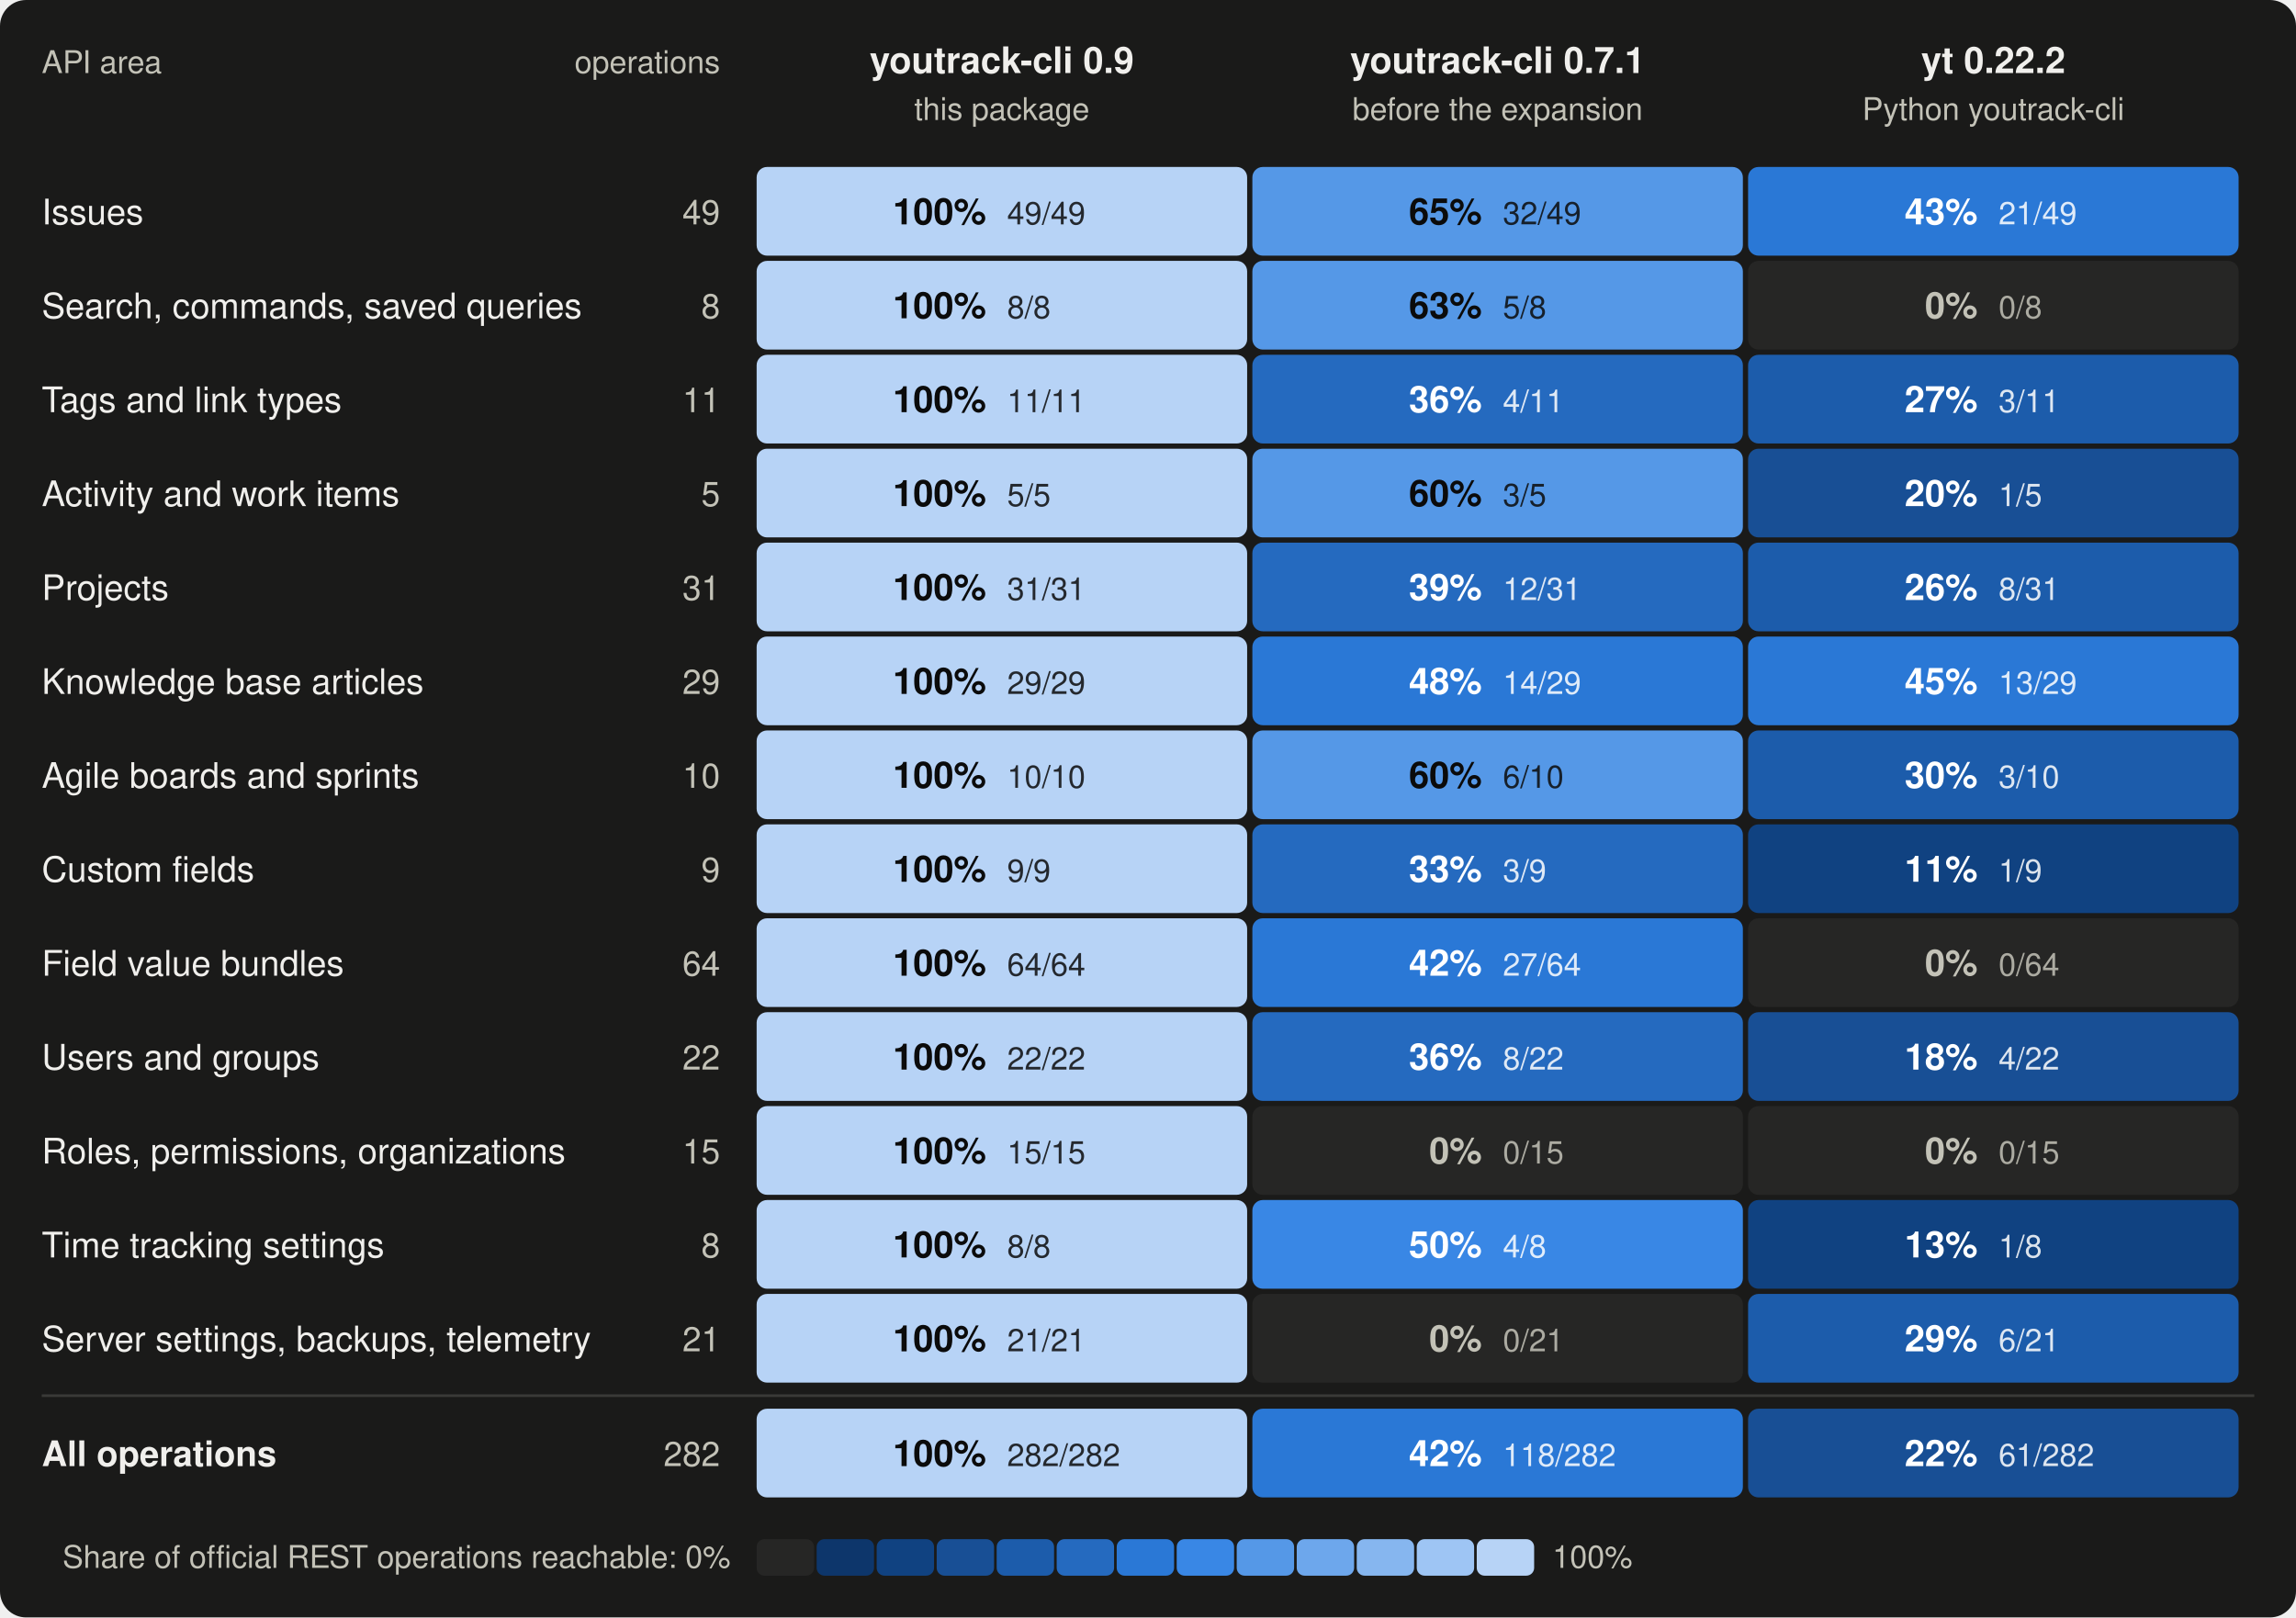
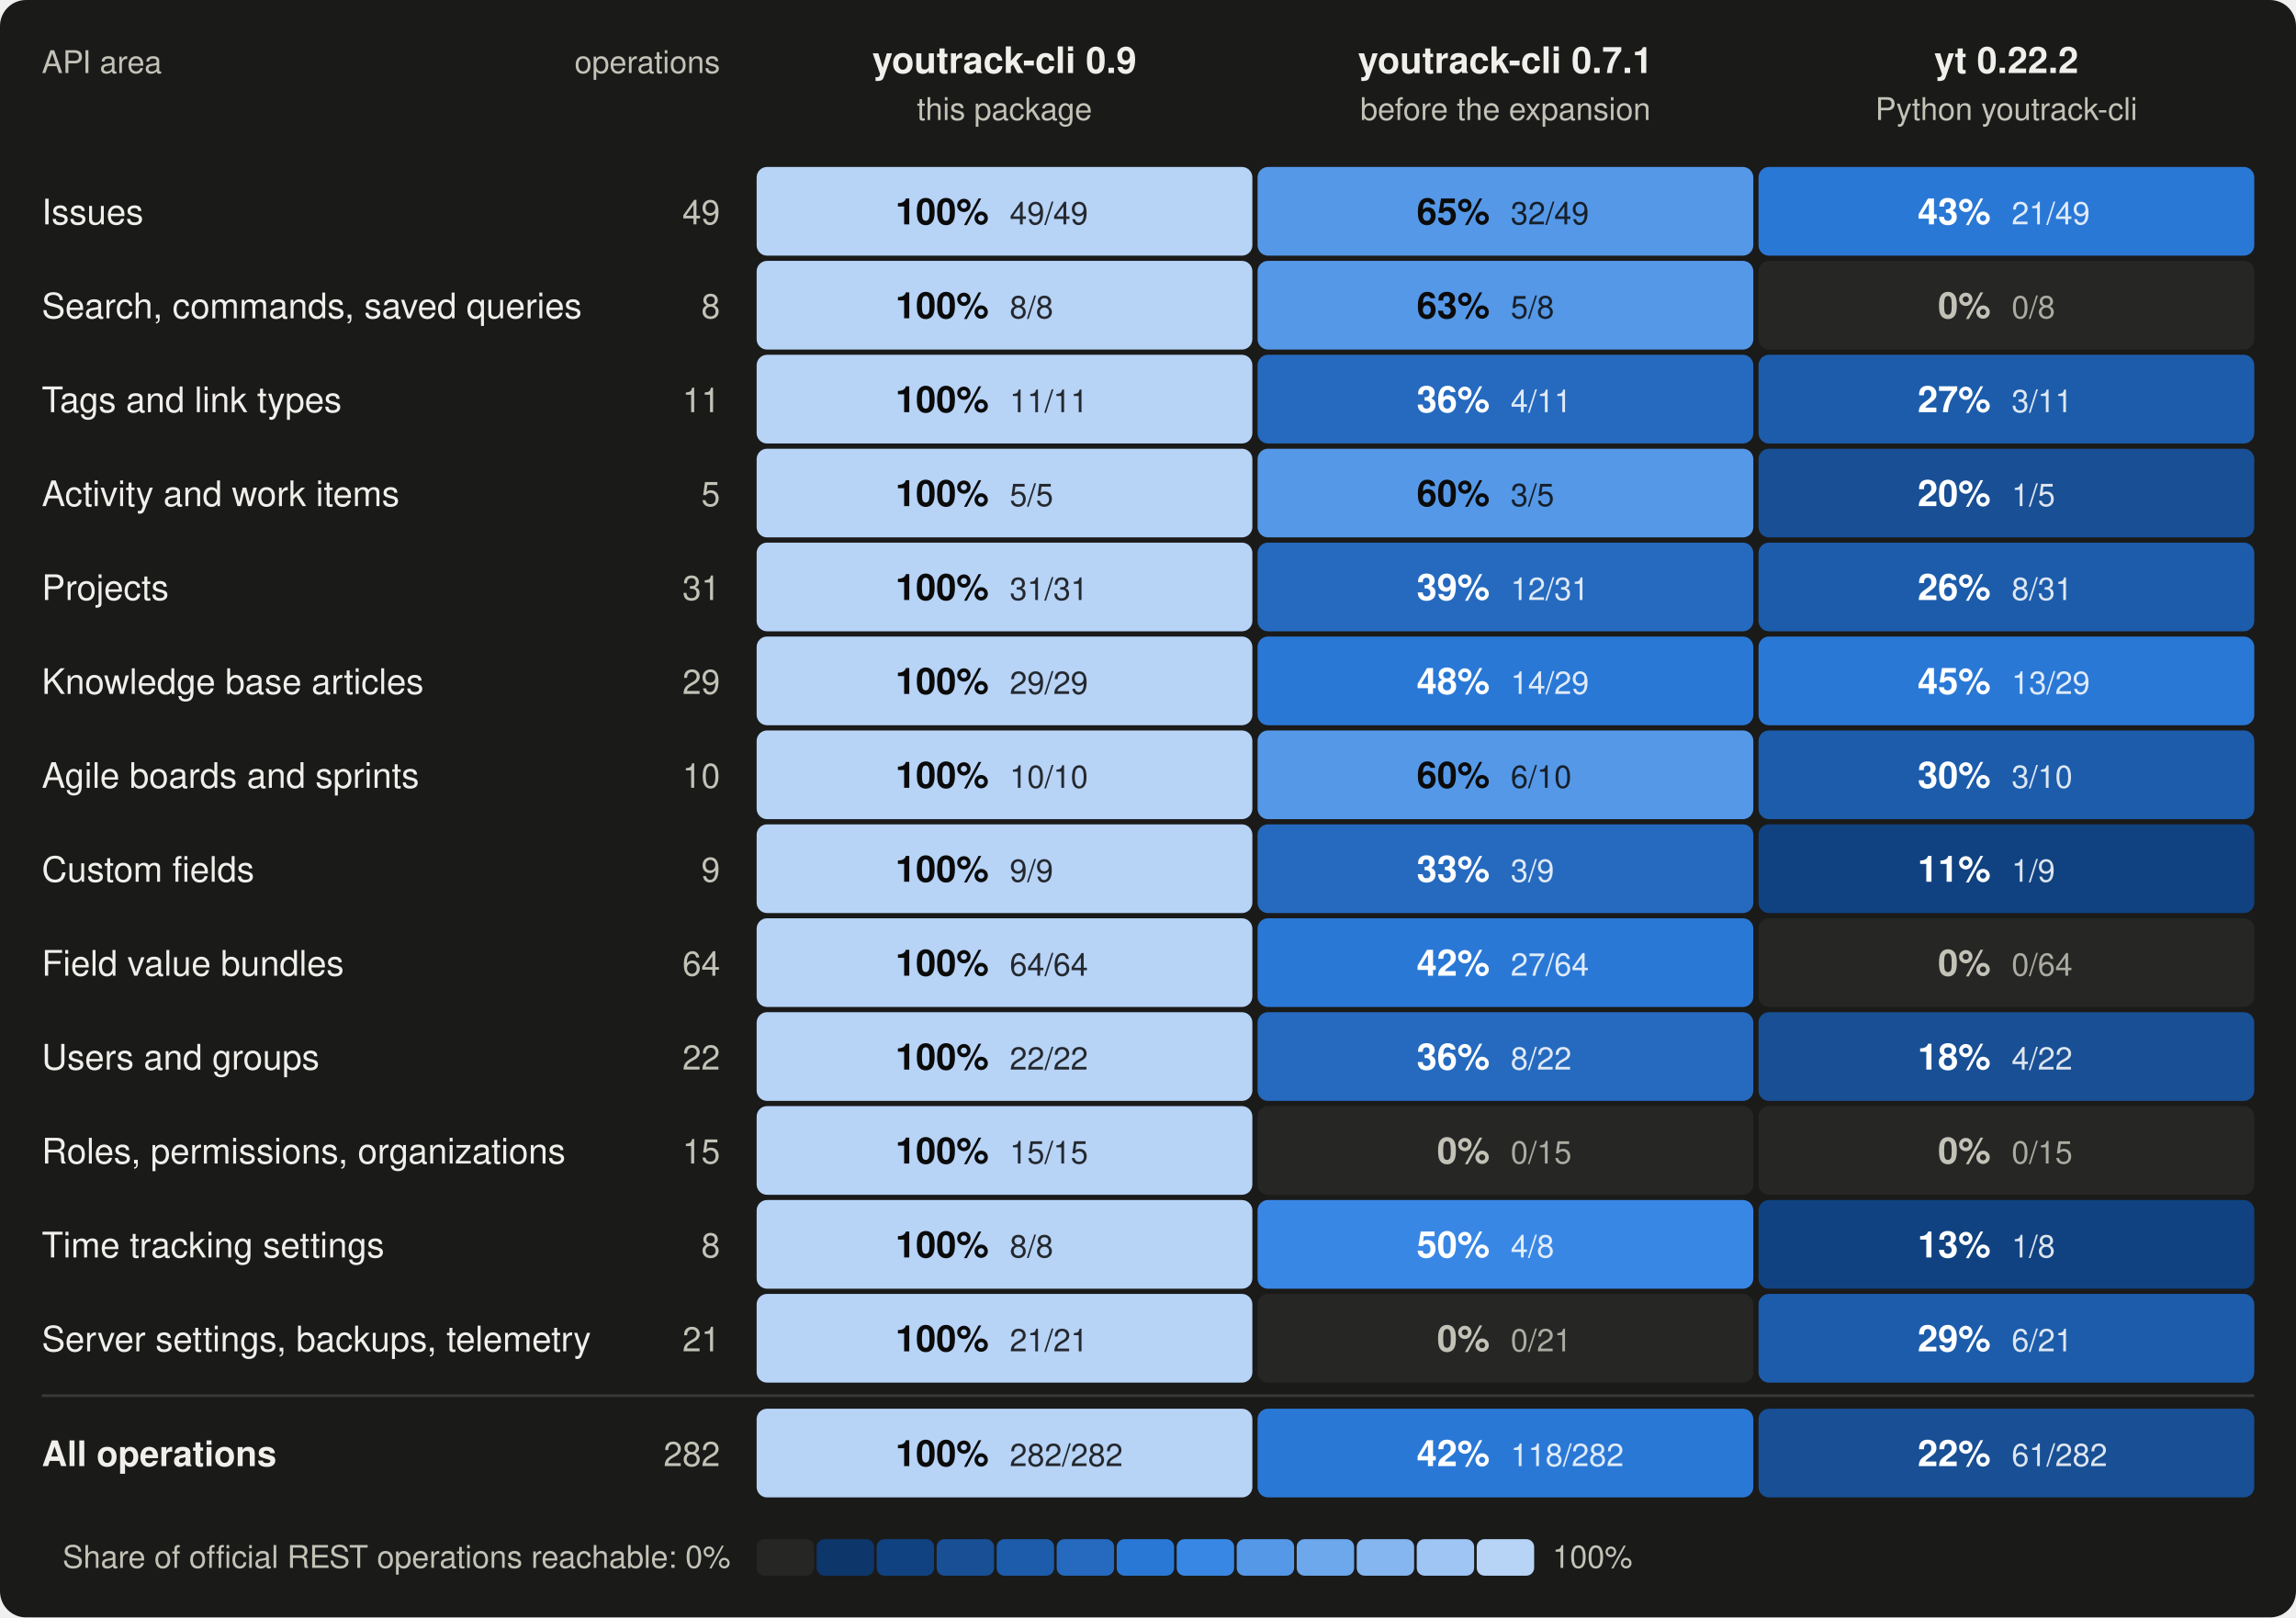
<svg xmlns="http://www.w3.org/2000/svg" viewBox="0 0 880 620" width="880" height="620" font-family="-apple-system,BlinkMacSystemFont,'Segoe UI',Helvetica,Arial,sans-serif" role="img" aria-label="REST API coverage matrix: youtrack-cli 0.9 reaches 282 of 282 operations, youtrack-cli 0.7.1 reached 118, yt 0.22.2 reaches 61">
  <rect width="880" height="620" rx="10" fill="#1a1a19" />
-   <text x="384" y="28" text-anchor="middle" font-size="14" font-weight="600" fill="#f0efec">youtrack-cli 0.9</text>
-   <text x="384" y="46" text-anchor="middle" font-size="12" fill="#c3c2b7">this package</text>
-   <text x="574" y="28" text-anchor="middle" font-size="14" font-weight="600" fill="#f0efec">youtrack-cli 0.7.1</text>
-   <text x="574" y="46" text-anchor="middle" font-size="12" fill="#c3c2b7">before the expansion</text>
-   <text x="764" y="28" text-anchor="middle" font-size="14" font-weight="600" fill="#f0efec">yt 0.22.2</text>
-   <text x="764" y="46" text-anchor="middle" font-size="12" fill="#c3c2b7">Python youtrack-cli</text>
+   <text x="385" y="28" text-anchor="middle" font-size="14" font-weight="600" fill="#f0efec">youtrack-cli 0.9</text>
+   <text x="385" y="46" text-anchor="middle" font-size="12" fill="#c3c2b7">this package</text>
+   <text x="577" y="28" text-anchor="middle" font-size="14" font-weight="600" fill="#f0efec">youtrack-cli 0.7.1</text>
+   <text x="577" y="46" text-anchor="middle" font-size="12" fill="#c3c2b7">before the expansion</text>
+   <text x="769" y="28" text-anchor="middle" font-size="14" font-weight="600" fill="#f0efec">yt 0.22.2</text>
+   <text x="769" y="46" text-anchor="middle" font-size="12" fill="#c3c2b7">Python youtrack-cli</text>
  <text x="16" y="28" font-size="12" fill="#c3c2b7">API area</text>
  <text x="276" y="28" text-anchor="end" font-size="12" fill="#c3c2b7">operations</text>
  <text x="16" y="86" font-size="13.5" fill="#f0efec">Issues</text>
  <text x="276" y="86" text-anchor="end" font-size="13" fill="#c3c2b7">49</text>
-   <rect x="290" y="64" width="188" height="34" rx="4" fill="#b7d3f6" />
-   <text x="378" y="86" text-anchor="end" font-size="14" font-weight="600" fill="#0b0b0b">100%</text>
-   <text x="386" y="86" font-size="12" fill="#0b0b0b" opacity="0.85">49/49</text>
-   <rect x="480" y="64" width="188" height="34" rx="4" fill="#5598e7" />
-   <text x="568" y="86" text-anchor="end" font-size="14" font-weight="600" fill="#0b0b0b">65%</text>
-   <text x="576" y="86" font-size="12" fill="#0b0b0b" opacity="0.85">32/49</text>
-   <rect x="670" y="64" width="188" height="34" rx="4" fill="#2a78d6" />
-   <text x="758" y="86" text-anchor="end" font-size="14" font-weight="600" fill="#ffffff">43%</text>
-   <text x="766" y="86" font-size="12" fill="#ffffff" opacity="0.85">21/49</text>
+   <rect x="290" y="64" width="190" height="34" rx="4" fill="#b7d3f6" />
+   <text x="379" y="86" text-anchor="end" font-size="14" font-weight="600" fill="#0b0b0b">100%</text>
+   <text x="387" y="86" font-size="12" fill="#0b0b0b" opacity="0.85">49/49</text>
+   <rect x="482" y="64" width="190" height="34" rx="4" fill="#5598e7" />
+   <text x="571" y="86" text-anchor="end" font-size="14" font-weight="600" fill="#0b0b0b">65%</text>
+   <text x="579" y="86" font-size="12" fill="#0b0b0b" opacity="0.85">32/49</text>
+   <rect x="674" y="64" width="190" height="34" rx="4" fill="#2a78d6" />
+   <text x="763" y="86" text-anchor="end" font-size="14" font-weight="600" fill="#ffffff">43%</text>
+   <text x="771" y="86" font-size="12" fill="#ffffff" opacity="0.85">21/49</text>
  <text x="16" y="122" font-size="13.5" fill="#f0efec">Search, commands, saved queries</text>
  <text x="276" y="122" text-anchor="end" font-size="13" fill="#c3c2b7">8</text>
-   <rect x="290" y="100" width="188" height="34" rx="4" fill="#b7d3f6" />
-   <text x="378" y="122" text-anchor="end" font-size="14" font-weight="600" fill="#0b0b0b">100%</text>
-   <text x="386" y="122" font-size="12" fill="#0b0b0b" opacity="0.85">8/8</text>
-   <rect x="480" y="100" width="188" height="34" rx="4" fill="#5598e7" />
-   <text x="568" y="122" text-anchor="end" font-size="14" font-weight="600" fill="#0b0b0b">63%</text>
-   <text x="576" y="122" font-size="12" fill="#0b0b0b" opacity="0.85">5/8</text>
-   <rect x="670" y="100" width="188" height="34" rx="4" fill="#262625" />
-   <text x="758" y="122" text-anchor="end" font-size="14" font-weight="600" fill="#c3c2b7">0%</text>
-   <text x="766" y="122" font-size="12" fill="#c3c2b7" opacity="0.85">0/8</text>
+   <rect x="290" y="100" width="190" height="34" rx="4" fill="#b7d3f6" />
+   <text x="379" y="122" text-anchor="end" font-size="14" font-weight="600" fill="#0b0b0b">100%</text>
+   <text x="387" y="122" font-size="12" fill="#0b0b0b" opacity="0.85">8/8</text>
+   <rect x="482" y="100" width="190" height="34" rx="4" fill="#5598e7" />
+   <text x="571" y="122" text-anchor="end" font-size="14" font-weight="600" fill="#0b0b0b">63%</text>
+   <text x="579" y="122" font-size="12" fill="#0b0b0b" opacity="0.85">5/8</text>
+   <rect x="674" y="100" width="190" height="34" rx="4" fill="#262625" />
+   <text x="763" y="122" text-anchor="end" font-size="14" font-weight="600" fill="#c3c2b7">0%</text>
+   <text x="771" y="122" font-size="12" fill="#c3c2b7" opacity="0.85">0/8</text>
  <text x="16" y="158" font-size="13.5" fill="#f0efec">Tags and link types</text>
  <text x="276" y="158" text-anchor="end" font-size="13" fill="#c3c2b7">11</text>
-   <rect x="290" y="136" width="188" height="34" rx="4" fill="#b7d3f6" />
-   <text x="378" y="158" text-anchor="end" font-size="14" font-weight="600" fill="#0b0b0b">100%</text>
-   <text x="386" y="158" font-size="12" fill="#0b0b0b" opacity="0.85">11/11</text>
-   <rect x="480" y="136" width="188" height="34" rx="4" fill="#256abf" />
-   <text x="568" y="158" text-anchor="end" font-size="14" font-weight="600" fill="#ffffff">36%</text>
-   <text x="576" y="158" font-size="12" fill="#ffffff" opacity="0.85">4/11</text>
-   <rect x="670" y="136" width="188" height="34" rx="4" fill="#1c5cab" />
-   <text x="758" y="158" text-anchor="end" font-size="14" font-weight="600" fill="#ffffff">27%</text>
-   <text x="766" y="158" font-size="12" fill="#ffffff" opacity="0.85">3/11</text>
+   <rect x="290" y="136" width="190" height="34" rx="4" fill="#b7d3f6" />
+   <text x="379" y="158" text-anchor="end" font-size="14" font-weight="600" fill="#0b0b0b">100%</text>
+   <text x="387" y="158" font-size="12" fill="#0b0b0b" opacity="0.85">11/11</text>
+   <rect x="482" y="136" width="190" height="34" rx="4" fill="#256abf" />
+   <text x="571" y="158" text-anchor="end" font-size="14" font-weight="600" fill="#ffffff">36%</text>
+   <text x="579" y="158" font-size="12" fill="#ffffff" opacity="0.85">4/11</text>
+   <rect x="674" y="136" width="190" height="34" rx="4" fill="#1c5cab" />
+   <text x="763" y="158" text-anchor="end" font-size="14" font-weight="600" fill="#ffffff">27%</text>
+   <text x="771" y="158" font-size="12" fill="#ffffff" opacity="0.85">3/11</text>
  <text x="16" y="194" font-size="13.5" fill="#f0efec">Activity and work items</text>
  <text x="276" y="194" text-anchor="end" font-size="13" fill="#c3c2b7">5</text>
-   <rect x="290" y="172" width="188" height="34" rx="4" fill="#b7d3f6" />
-   <text x="378" y="194" text-anchor="end" font-size="14" font-weight="600" fill="#0b0b0b">100%</text>
-   <text x="386" y="194" font-size="12" fill="#0b0b0b" opacity="0.85">5/5</text>
-   <rect x="480" y="172" width="188" height="34" rx="4" fill="#5598e7" />
-   <text x="568" y="194" text-anchor="end" font-size="14" font-weight="600" fill="#0b0b0b">60%</text>
-   <text x="576" y="194" font-size="12" fill="#0b0b0b" opacity="0.85">3/5</text>
-   <rect x="670" y="172" width="188" height="34" rx="4" fill="#184f95" />
-   <text x="758" y="194" text-anchor="end" font-size="14" font-weight="600" fill="#ffffff">20%</text>
-   <text x="766" y="194" font-size="12" fill="#ffffff" opacity="0.85">1/5</text>
+   <rect x="290" y="172" width="190" height="34" rx="4" fill="#b7d3f6" />
+   <text x="379" y="194" text-anchor="end" font-size="14" font-weight="600" fill="#0b0b0b">100%</text>
+   <text x="387" y="194" font-size="12" fill="#0b0b0b" opacity="0.85">5/5</text>
+   <rect x="482" y="172" width="190" height="34" rx="4" fill="#5598e7" />
+   <text x="571" y="194" text-anchor="end" font-size="14" font-weight="600" fill="#0b0b0b">60%</text>
+   <text x="579" y="194" font-size="12" fill="#0b0b0b" opacity="0.85">3/5</text>
+   <rect x="674" y="172" width="190" height="34" rx="4" fill="#184f95" />
+   <text x="763" y="194" text-anchor="end" font-size="14" font-weight="600" fill="#ffffff">20%</text>
+   <text x="771" y="194" font-size="12" fill="#ffffff" opacity="0.85">1/5</text>
  <text x="16" y="230" font-size="13.5" fill="#f0efec">Projects</text>
  <text x="276" y="230" text-anchor="end" font-size="13" fill="#c3c2b7">31</text>
-   <rect x="290" y="208" width="188" height="34" rx="4" fill="#b7d3f6" />
-   <text x="378" y="230" text-anchor="end" font-size="14" font-weight="600" fill="#0b0b0b">100%</text>
-   <text x="386" y="230" font-size="12" fill="#0b0b0b" opacity="0.85">31/31</text>
-   <rect x="480" y="208" width="188" height="34" rx="4" fill="#256abf" />
-   <text x="568" y="230" text-anchor="end" font-size="14" font-weight="600" fill="#ffffff">39%</text>
-   <text x="576" y="230" font-size="12" fill="#ffffff" opacity="0.85">12/31</text>
-   <rect x="670" y="208" width="188" height="34" rx="4" fill="#1c5cab" />
-   <text x="758" y="230" text-anchor="end" font-size="14" font-weight="600" fill="#ffffff">26%</text>
-   <text x="766" y="230" font-size="12" fill="#ffffff" opacity="0.85">8/31</text>
+   <rect x="290" y="208" width="190" height="34" rx="4" fill="#b7d3f6" />
+   <text x="379" y="230" text-anchor="end" font-size="14" font-weight="600" fill="#0b0b0b">100%</text>
+   <text x="387" y="230" font-size="12" fill="#0b0b0b" opacity="0.85">31/31</text>
+   <rect x="482" y="208" width="190" height="34" rx="4" fill="#256abf" />
+   <text x="571" y="230" text-anchor="end" font-size="14" font-weight="600" fill="#ffffff">39%</text>
+   <text x="579" y="230" font-size="12" fill="#ffffff" opacity="0.85">12/31</text>
+   <rect x="674" y="208" width="190" height="34" rx="4" fill="#1c5cab" />
+   <text x="763" y="230" text-anchor="end" font-size="14" font-weight="600" fill="#ffffff">26%</text>
+   <text x="771" y="230" font-size="12" fill="#ffffff" opacity="0.85">8/31</text>
  <text x="16" y="266" font-size="13.5" fill="#f0efec">Knowledge base articles</text>
  <text x="276" y="266" text-anchor="end" font-size="13" fill="#c3c2b7">29</text>
-   <rect x="290" y="244" width="188" height="34" rx="4" fill="#b7d3f6" />
-   <text x="378" y="266" text-anchor="end" font-size="14" font-weight="600" fill="#0b0b0b">100%</text>
-   <text x="386" y="266" font-size="12" fill="#0b0b0b" opacity="0.85">29/29</text>
-   <rect x="480" y="244" width="188" height="34" rx="4" fill="#2a78d6" />
-   <text x="568" y="266" text-anchor="end" font-size="14" font-weight="600" fill="#ffffff">48%</text>
-   <text x="576" y="266" font-size="12" fill="#ffffff" opacity="0.85">14/29</text>
-   <rect x="670" y="244" width="188" height="34" rx="4" fill="#2a78d6" />
-   <text x="758" y="266" text-anchor="end" font-size="14" font-weight="600" fill="#ffffff">45%</text>
-   <text x="766" y="266" font-size="12" fill="#ffffff" opacity="0.85">13/29</text>
+   <rect x="290" y="244" width="190" height="34" rx="4" fill="#b7d3f6" />
+   <text x="379" y="266" text-anchor="end" font-size="14" font-weight="600" fill="#0b0b0b">100%</text>
+   <text x="387" y="266" font-size="12" fill="#0b0b0b" opacity="0.85">29/29</text>
+   <rect x="482" y="244" width="190" height="34" rx="4" fill="#2a78d6" />
+   <text x="571" y="266" text-anchor="end" font-size="14" font-weight="600" fill="#ffffff">48%</text>
+   <text x="579" y="266" font-size="12" fill="#ffffff" opacity="0.85">14/29</text>
+   <rect x="674" y="244" width="190" height="34" rx="4" fill="#2a78d6" />
+   <text x="763" y="266" text-anchor="end" font-size="14" font-weight="600" fill="#ffffff">45%</text>
+   <text x="771" y="266" font-size="12" fill="#ffffff" opacity="0.85">13/29</text>
  <text x="16" y="302" font-size="13.5" fill="#f0efec">Agile boards and sprints</text>
  <text x="276" y="302" text-anchor="end" font-size="13" fill="#c3c2b7">10</text>
-   <rect x="290" y="280" width="188" height="34" rx="4" fill="#b7d3f6" />
-   <text x="378" y="302" text-anchor="end" font-size="14" font-weight="600" fill="#0b0b0b">100%</text>
-   <text x="386" y="302" font-size="12" fill="#0b0b0b" opacity="0.85">10/10</text>
-   <rect x="480" y="280" width="188" height="34" rx="4" fill="#5598e7" />
-   <text x="568" y="302" text-anchor="end" font-size="14" font-weight="600" fill="#0b0b0b">60%</text>
-   <text x="576" y="302" font-size="12" fill="#0b0b0b" opacity="0.85">6/10</text>
-   <rect x="670" y="280" width="188" height="34" rx="4" fill="#1c5cab" />
-   <text x="758" y="302" text-anchor="end" font-size="14" font-weight="600" fill="#ffffff">30%</text>
-   <text x="766" y="302" font-size="12" fill="#ffffff" opacity="0.85">3/10</text>
+   <rect x="290" y="280" width="190" height="34" rx="4" fill="#b7d3f6" />
+   <text x="379" y="302" text-anchor="end" font-size="14" font-weight="600" fill="#0b0b0b">100%</text>
+   <text x="387" y="302" font-size="12" fill="#0b0b0b" opacity="0.85">10/10</text>
+   <rect x="482" y="280" width="190" height="34" rx="4" fill="#5598e7" />
+   <text x="571" y="302" text-anchor="end" font-size="14" font-weight="600" fill="#0b0b0b">60%</text>
+   <text x="579" y="302" font-size="12" fill="#0b0b0b" opacity="0.85">6/10</text>
+   <rect x="674" y="280" width="190" height="34" rx="4" fill="#1c5cab" />
+   <text x="763" y="302" text-anchor="end" font-size="14" font-weight="600" fill="#ffffff">30%</text>
+   <text x="771" y="302" font-size="12" fill="#ffffff" opacity="0.85">3/10</text>
  <text x="16" y="338" font-size="13.5" fill="#f0efec">Custom fields</text>
  <text x="276" y="338" text-anchor="end" font-size="13" fill="#c3c2b7">9</text>
-   <rect x="290" y="316" width="188" height="34" rx="4" fill="#b7d3f6" />
-   <text x="378" y="338" text-anchor="end" font-size="14" font-weight="600" fill="#0b0b0b">100%</text>
-   <text x="386" y="338" font-size="12" fill="#0b0b0b" opacity="0.85">9/9</text>
-   <rect x="480" y="316" width="188" height="34" rx="4" fill="#256abf" />
-   <text x="568" y="338" text-anchor="end" font-size="14" font-weight="600" fill="#ffffff">33%</text>
-   <text x="576" y="338" font-size="12" fill="#ffffff" opacity="0.85">3/9</text>
-   <rect x="670" y="316" width="188" height="34" rx="4" fill="#104281" />
-   <text x="758" y="338" text-anchor="end" font-size="14" font-weight="600" fill="#ffffff">11%</text>
-   <text x="766" y="338" font-size="12" fill="#ffffff" opacity="0.85">1/9</text>
+   <rect x="290" y="316" width="190" height="34" rx="4" fill="#b7d3f6" />
+   <text x="379" y="338" text-anchor="end" font-size="14" font-weight="600" fill="#0b0b0b">100%</text>
+   <text x="387" y="338" font-size="12" fill="#0b0b0b" opacity="0.85">9/9</text>
+   <rect x="482" y="316" width="190" height="34" rx="4" fill="#256abf" />
+   <text x="571" y="338" text-anchor="end" font-size="14" font-weight="600" fill="#ffffff">33%</text>
+   <text x="579" y="338" font-size="12" fill="#ffffff" opacity="0.85">3/9</text>
+   <rect x="674" y="316" width="190" height="34" rx="4" fill="#104281" />
+   <text x="763" y="338" text-anchor="end" font-size="14" font-weight="600" fill="#ffffff">11%</text>
+   <text x="771" y="338" font-size="12" fill="#ffffff" opacity="0.85">1/9</text>
  <text x="16" y="374" font-size="13.5" fill="#f0efec">Field value bundles</text>
  <text x="276" y="374" text-anchor="end" font-size="13" fill="#c3c2b7">64</text>
-   <rect x="290" y="352" width="188" height="34" rx="4" fill="#b7d3f6" />
-   <text x="378" y="374" text-anchor="end" font-size="14" font-weight="600" fill="#0b0b0b">100%</text>
-   <text x="386" y="374" font-size="12" fill="#0b0b0b" opacity="0.85">64/64</text>
-   <rect x="480" y="352" width="188" height="34" rx="4" fill="#2a78d6" />
-   <text x="568" y="374" text-anchor="end" font-size="14" font-weight="600" fill="#ffffff">42%</text>
-   <text x="576" y="374" font-size="12" fill="#ffffff" opacity="0.85">27/64</text>
-   <rect x="670" y="352" width="188" height="34" rx="4" fill="#262625" />
-   <text x="758" y="374" text-anchor="end" font-size="14" font-weight="600" fill="#c3c2b7">0%</text>
-   <text x="766" y="374" font-size="12" fill="#c3c2b7" opacity="0.85">0/64</text>
+   <rect x="290" y="352" width="190" height="34" rx="4" fill="#b7d3f6" />
+   <text x="379" y="374" text-anchor="end" font-size="14" font-weight="600" fill="#0b0b0b">100%</text>
+   <text x="387" y="374" font-size="12" fill="#0b0b0b" opacity="0.85">64/64</text>
+   <rect x="482" y="352" width="190" height="34" rx="4" fill="#2a78d6" />
+   <text x="571" y="374" text-anchor="end" font-size="14" font-weight="600" fill="#ffffff">42%</text>
+   <text x="579" y="374" font-size="12" fill="#ffffff" opacity="0.85">27/64</text>
+   <rect x="674" y="352" width="190" height="34" rx="4" fill="#262625" />
+   <text x="763" y="374" text-anchor="end" font-size="14" font-weight="600" fill="#c3c2b7">0%</text>
+   <text x="771" y="374" font-size="12" fill="#c3c2b7" opacity="0.85">0/64</text>
  <text x="16" y="410" font-size="13.5" fill="#f0efec">Users and groups</text>
  <text x="276" y="410" text-anchor="end" font-size="13" fill="#c3c2b7">22</text>
-   <rect x="290" y="388" width="188" height="34" rx="4" fill="#b7d3f6" />
-   <text x="378" y="410" text-anchor="end" font-size="14" font-weight="600" fill="#0b0b0b">100%</text>
-   <text x="386" y="410" font-size="12" fill="#0b0b0b" opacity="0.85">22/22</text>
-   <rect x="480" y="388" width="188" height="34" rx="4" fill="#256abf" />
-   <text x="568" y="410" text-anchor="end" font-size="14" font-weight="600" fill="#ffffff">36%</text>
-   <text x="576" y="410" font-size="12" fill="#ffffff" opacity="0.85">8/22</text>
-   <rect x="670" y="388" width="188" height="34" rx="4" fill="#184f95" />
-   <text x="758" y="410" text-anchor="end" font-size="14" font-weight="600" fill="#ffffff">18%</text>
-   <text x="766" y="410" font-size="12" fill="#ffffff" opacity="0.85">4/22</text>
+   <rect x="290" y="388" width="190" height="34" rx="4" fill="#b7d3f6" />
+   <text x="379" y="410" text-anchor="end" font-size="14" font-weight="600" fill="#0b0b0b">100%</text>
+   <text x="387" y="410" font-size="12" fill="#0b0b0b" opacity="0.85">22/22</text>
+   <rect x="482" y="388" width="190" height="34" rx="4" fill="#256abf" />
+   <text x="571" y="410" text-anchor="end" font-size="14" font-weight="600" fill="#ffffff">36%</text>
+   <text x="579" y="410" font-size="12" fill="#ffffff" opacity="0.85">8/22</text>
+   <rect x="674" y="388" width="190" height="34" rx="4" fill="#184f95" />
+   <text x="763" y="410" text-anchor="end" font-size="14" font-weight="600" fill="#ffffff">18%</text>
+   <text x="771" y="410" font-size="12" fill="#ffffff" opacity="0.85">4/22</text>
  <text x="16" y="446" font-size="13.5" fill="#f0efec">Roles, permissions, organizations</text>
  <text x="276" y="446" text-anchor="end" font-size="13" fill="#c3c2b7">15</text>
-   <rect x="290" y="424" width="188" height="34" rx="4" fill="#b7d3f6" />
-   <text x="378" y="446" text-anchor="end" font-size="14" font-weight="600" fill="#0b0b0b">100%</text>
-   <text x="386" y="446" font-size="12" fill="#0b0b0b" opacity="0.85">15/15</text>
-   <rect x="480" y="424" width="188" height="34" rx="4" fill="#262625" />
-   <text x="568" y="446" text-anchor="end" font-size="14" font-weight="600" fill="#c3c2b7">0%</text>
-   <text x="576" y="446" font-size="12" fill="#c3c2b7" opacity="0.85">0/15</text>
-   <rect x="670" y="424" width="188" height="34" rx="4" fill="#262625" />
-   <text x="758" y="446" text-anchor="end" font-size="14" font-weight="600" fill="#c3c2b7">0%</text>
-   <text x="766" y="446" font-size="12" fill="#c3c2b7" opacity="0.85">0/15</text>
+   <rect x="290" y="424" width="190" height="34" rx="4" fill="#b7d3f6" />
+   <text x="379" y="446" text-anchor="end" font-size="14" font-weight="600" fill="#0b0b0b">100%</text>
+   <text x="387" y="446" font-size="12" fill="#0b0b0b" opacity="0.85">15/15</text>
+   <rect x="482" y="424" width="190" height="34" rx="4" fill="#262625" />
+   <text x="571" y="446" text-anchor="end" font-size="14" font-weight="600" fill="#c3c2b7">0%</text>
+   <text x="579" y="446" font-size="12" fill="#c3c2b7" opacity="0.85">0/15</text>
+   <rect x="674" y="424" width="190" height="34" rx="4" fill="#262625" />
+   <text x="763" y="446" text-anchor="end" font-size="14" font-weight="600" fill="#c3c2b7">0%</text>
+   <text x="771" y="446" font-size="12" fill="#c3c2b7" opacity="0.85">0/15</text>
  <text x="16" y="482" font-size="13.5" fill="#f0efec">Time tracking settings</text>
  <text x="276" y="482" text-anchor="end" font-size="13" fill="#c3c2b7">8</text>
-   <rect x="290" y="460" width="188" height="34" rx="4" fill="#b7d3f6" />
-   <text x="378" y="482" text-anchor="end" font-size="14" font-weight="600" fill="#0b0b0b">100%</text>
-   <text x="386" y="482" font-size="12" fill="#0b0b0b" opacity="0.85">8/8</text>
-   <rect x="480" y="460" width="188" height="34" rx="4" fill="#3987e5" />
-   <text x="568" y="482" text-anchor="end" font-size="14" font-weight="600" fill="#ffffff">50%</text>
-   <text x="576" y="482" font-size="12" fill="#ffffff" opacity="0.85">4/8</text>
-   <rect x="670" y="460" width="188" height="34" rx="4" fill="#104281" />
-   <text x="758" y="482" text-anchor="end" font-size="14" font-weight="600" fill="#ffffff">13%</text>
-   <text x="766" y="482" font-size="12" fill="#ffffff" opacity="0.85">1/8</text>
+   <rect x="290" y="460" width="190" height="34" rx="4" fill="#b7d3f6" />
+   <text x="379" y="482" text-anchor="end" font-size="14" font-weight="600" fill="#0b0b0b">100%</text>
+   <text x="387" y="482" font-size="12" fill="#0b0b0b" opacity="0.85">8/8</text>
+   <rect x="482" y="460" width="190" height="34" rx="4" fill="#3987e5" />
+   <text x="571" y="482" text-anchor="end" font-size="14" font-weight="600" fill="#ffffff">50%</text>
+   <text x="579" y="482" font-size="12" fill="#ffffff" opacity="0.85">4/8</text>
+   <rect x="674" y="460" width="190" height="34" rx="4" fill="#104281" />
+   <text x="763" y="482" text-anchor="end" font-size="14" font-weight="600" fill="#ffffff">13%</text>
+   <text x="771" y="482" font-size="12" fill="#ffffff" opacity="0.85">1/8</text>
  <text x="16" y="518" font-size="13.5" fill="#f0efec">Server settings, backups, telemetry</text>
  <text x="276" y="518" text-anchor="end" font-size="13" fill="#c3c2b7">21</text>
-   <rect x="290" y="496" width="188" height="34" rx="4" fill="#b7d3f6" />
-   <text x="378" y="518" text-anchor="end" font-size="14" font-weight="600" fill="#0b0b0b">100%</text>
-   <text x="386" y="518" font-size="12" fill="#0b0b0b" opacity="0.85">21/21</text>
-   <rect x="480" y="496" width="188" height="34" rx="4" fill="#262625" />
-   <text x="568" y="518" text-anchor="end" font-size="14" font-weight="600" fill="#c3c2b7">0%</text>
-   <text x="576" y="518" font-size="12" fill="#c3c2b7" opacity="0.85">0/21</text>
-   <rect x="670" y="496" width="188" height="34" rx="4" fill="#1c5cab" />
-   <text x="758" y="518" text-anchor="end" font-size="14" font-weight="600" fill="#ffffff">29%</text>
-   <text x="766" y="518" font-size="12" fill="#ffffff" opacity="0.85">6/21</text>
+   <rect x="290" y="496" width="190" height="34" rx="4" fill="#b7d3f6" />
+   <text x="379" y="518" text-anchor="end" font-size="14" font-weight="600" fill="#0b0b0b">100%</text>
+   <text x="387" y="518" font-size="12" fill="#0b0b0b" opacity="0.85">21/21</text>
+   <rect x="482" y="496" width="190" height="34" rx="4" fill="#262625" />
+   <text x="571" y="518" text-anchor="end" font-size="14" font-weight="600" fill="#c3c2b7">0%</text>
+   <text x="579" y="518" font-size="12" fill="#c3c2b7" opacity="0.85">0/21</text>
+   <rect x="674" y="496" width="190" height="34" rx="4" fill="#1c5cab" />
+   <text x="763" y="518" text-anchor="end" font-size="14" font-weight="600" fill="#ffffff">29%</text>
+   <text x="771" y="518" font-size="12" fill="#ffffff" opacity="0.85">6/21</text>
  <line x1="16" x2="864" y1="535" y2="535" stroke="#3a3a37" />
  <text x="16" y="562" font-size="13.5" font-weight="600" fill="#f0efec">All operations</text>
  <text x="276" y="562" text-anchor="end" font-size="13" fill="#c3c2b7">282</text>
-   <rect x="290" y="540" width="188" height="34" rx="4" fill="#b7d3f6" />
-   <text x="378" y="562" text-anchor="end" font-size="14" font-weight="600" fill="#0b0b0b">100%</text>
-   <text x="386" y="562" font-size="12" fill="#0b0b0b" opacity="0.85">282/282</text>
-   <rect x="480" y="540" width="188" height="34" rx="4" fill="#2a78d6" />
-   <text x="568" y="562" text-anchor="end" font-size="14" font-weight="600" fill="#ffffff">42%</text>
-   <text x="576" y="562" font-size="12" fill="#ffffff" opacity="0.85">118/282</text>
-   <rect x="670" y="540" width="188" height="34" rx="4" fill="#184f95" />
-   <text x="758" y="562" text-anchor="end" font-size="14" font-weight="600" fill="#ffffff">22%</text>
-   <text x="766" y="562" font-size="12" fill="#ffffff" opacity="0.85">61/282</text>
+   <rect x="290" y="540" width="190" height="34" rx="4" fill="#b7d3f6" />
+   <text x="379" y="562" text-anchor="end" font-size="14" font-weight="600" fill="#0b0b0b">100%</text>
+   <text x="387" y="562" font-size="12" fill="#0b0b0b" opacity="0.85">282/282</text>
+   <rect x="482" y="540" width="190" height="34" rx="4" fill="#2a78d6" />
+   <text x="571" y="562" text-anchor="end" font-size="14" font-weight="600" fill="#ffffff">42%</text>
+   <text x="579" y="562" font-size="12" fill="#ffffff" opacity="0.85">118/282</text>
+   <rect x="674" y="540" width="190" height="34" rx="4" fill="#184f95" />
+   <text x="763" y="562" text-anchor="end" font-size="14" font-weight="600" fill="#ffffff">22%</text>
+   <text x="771" y="562" font-size="12" fill="#ffffff" opacity="0.85">61/282</text>
  <text x="280" y="601" text-anchor="end" font-size="12" fill="#c3c2b7">Share of official REST operations reachable: 0%</text>
  <rect x="290" y="590" width="22" height="14" rx="3" fill="#262625" />
  <rect x="313" y="590" width="22" height="14" rx="3" fill="#0d366b" />
  <rect x="336" y="590" width="22" height="14" rx="3" fill="#104281" />
  <rect x="359" y="590" width="22" height="14" rx="3" fill="#184f95" />
  <rect x="382" y="590" width="22" height="14" rx="3" fill="#1c5cab" />
  <rect x="405" y="590" width="22" height="14" rx="3" fill="#256abf" />
  <rect x="428" y="590" width="22" height="14" rx="3" fill="#2a78d6" />
  <rect x="451" y="590" width="22" height="14" rx="3" fill="#3987e5" />
  <rect x="474" y="590" width="22" height="14" rx="3" fill="#5598e7" />
  <rect x="497" y="590" width="22" height="14" rx="3" fill="#6da7ec" />
  <rect x="520" y="590" width="22" height="14" rx="3" fill="#86b6ef" />
  <rect x="543" y="590" width="22" height="14" rx="3" fill="#9ec5f4" />
  <rect x="566" y="590" width="22" height="14" rx="3" fill="#b7d3f6" />
  <text x="595" y="601" font-size="12" fill="#c3c2b7">100%</text>
</svg>
